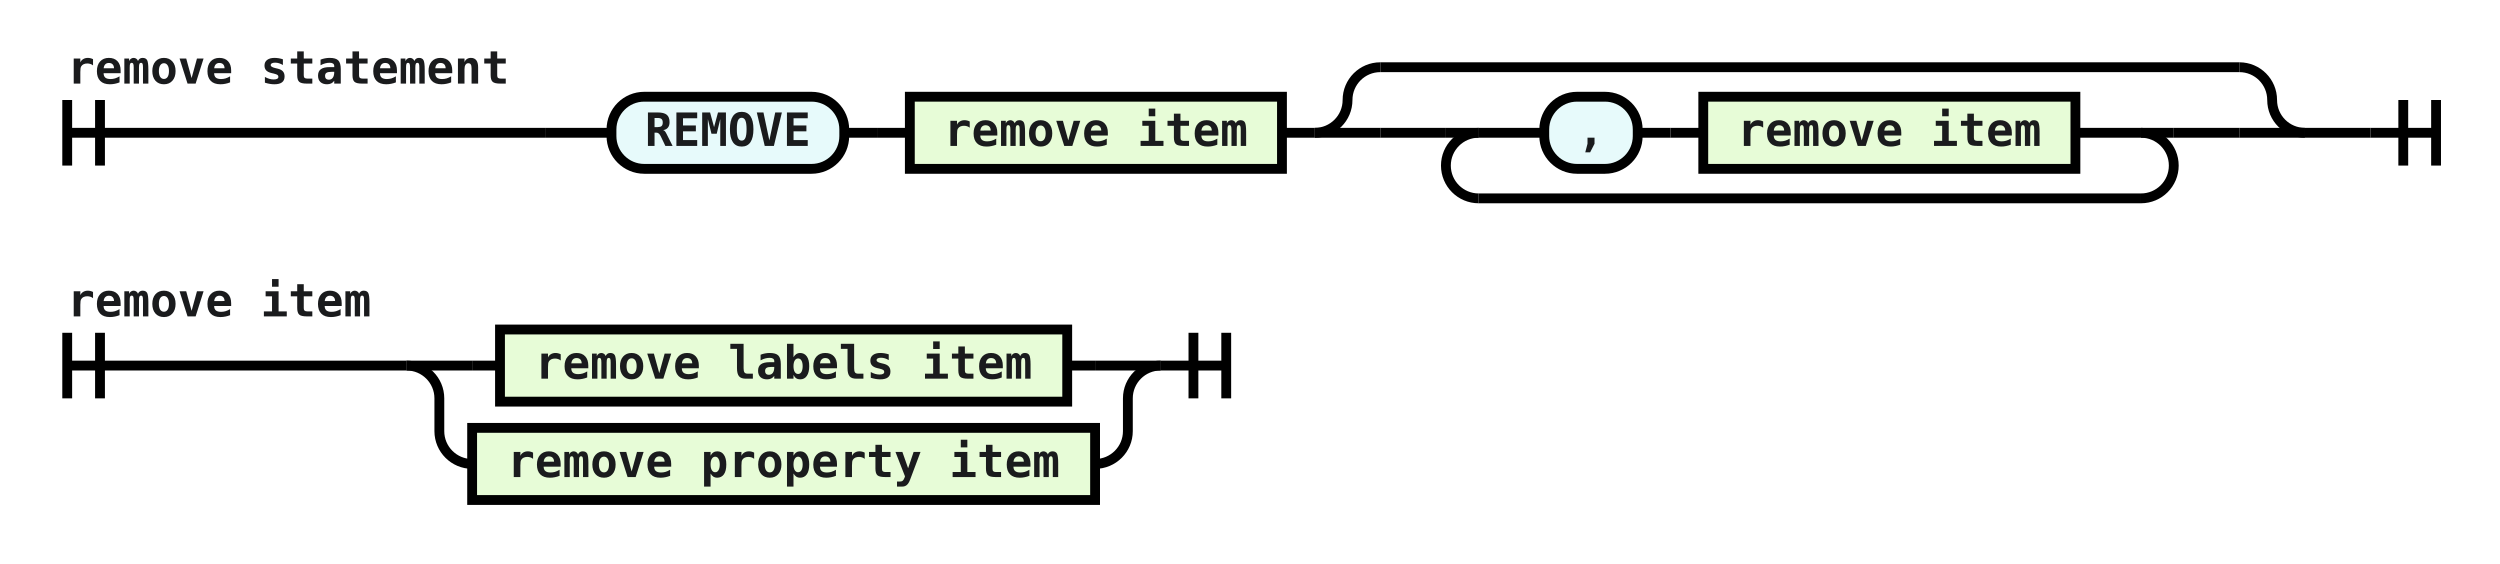
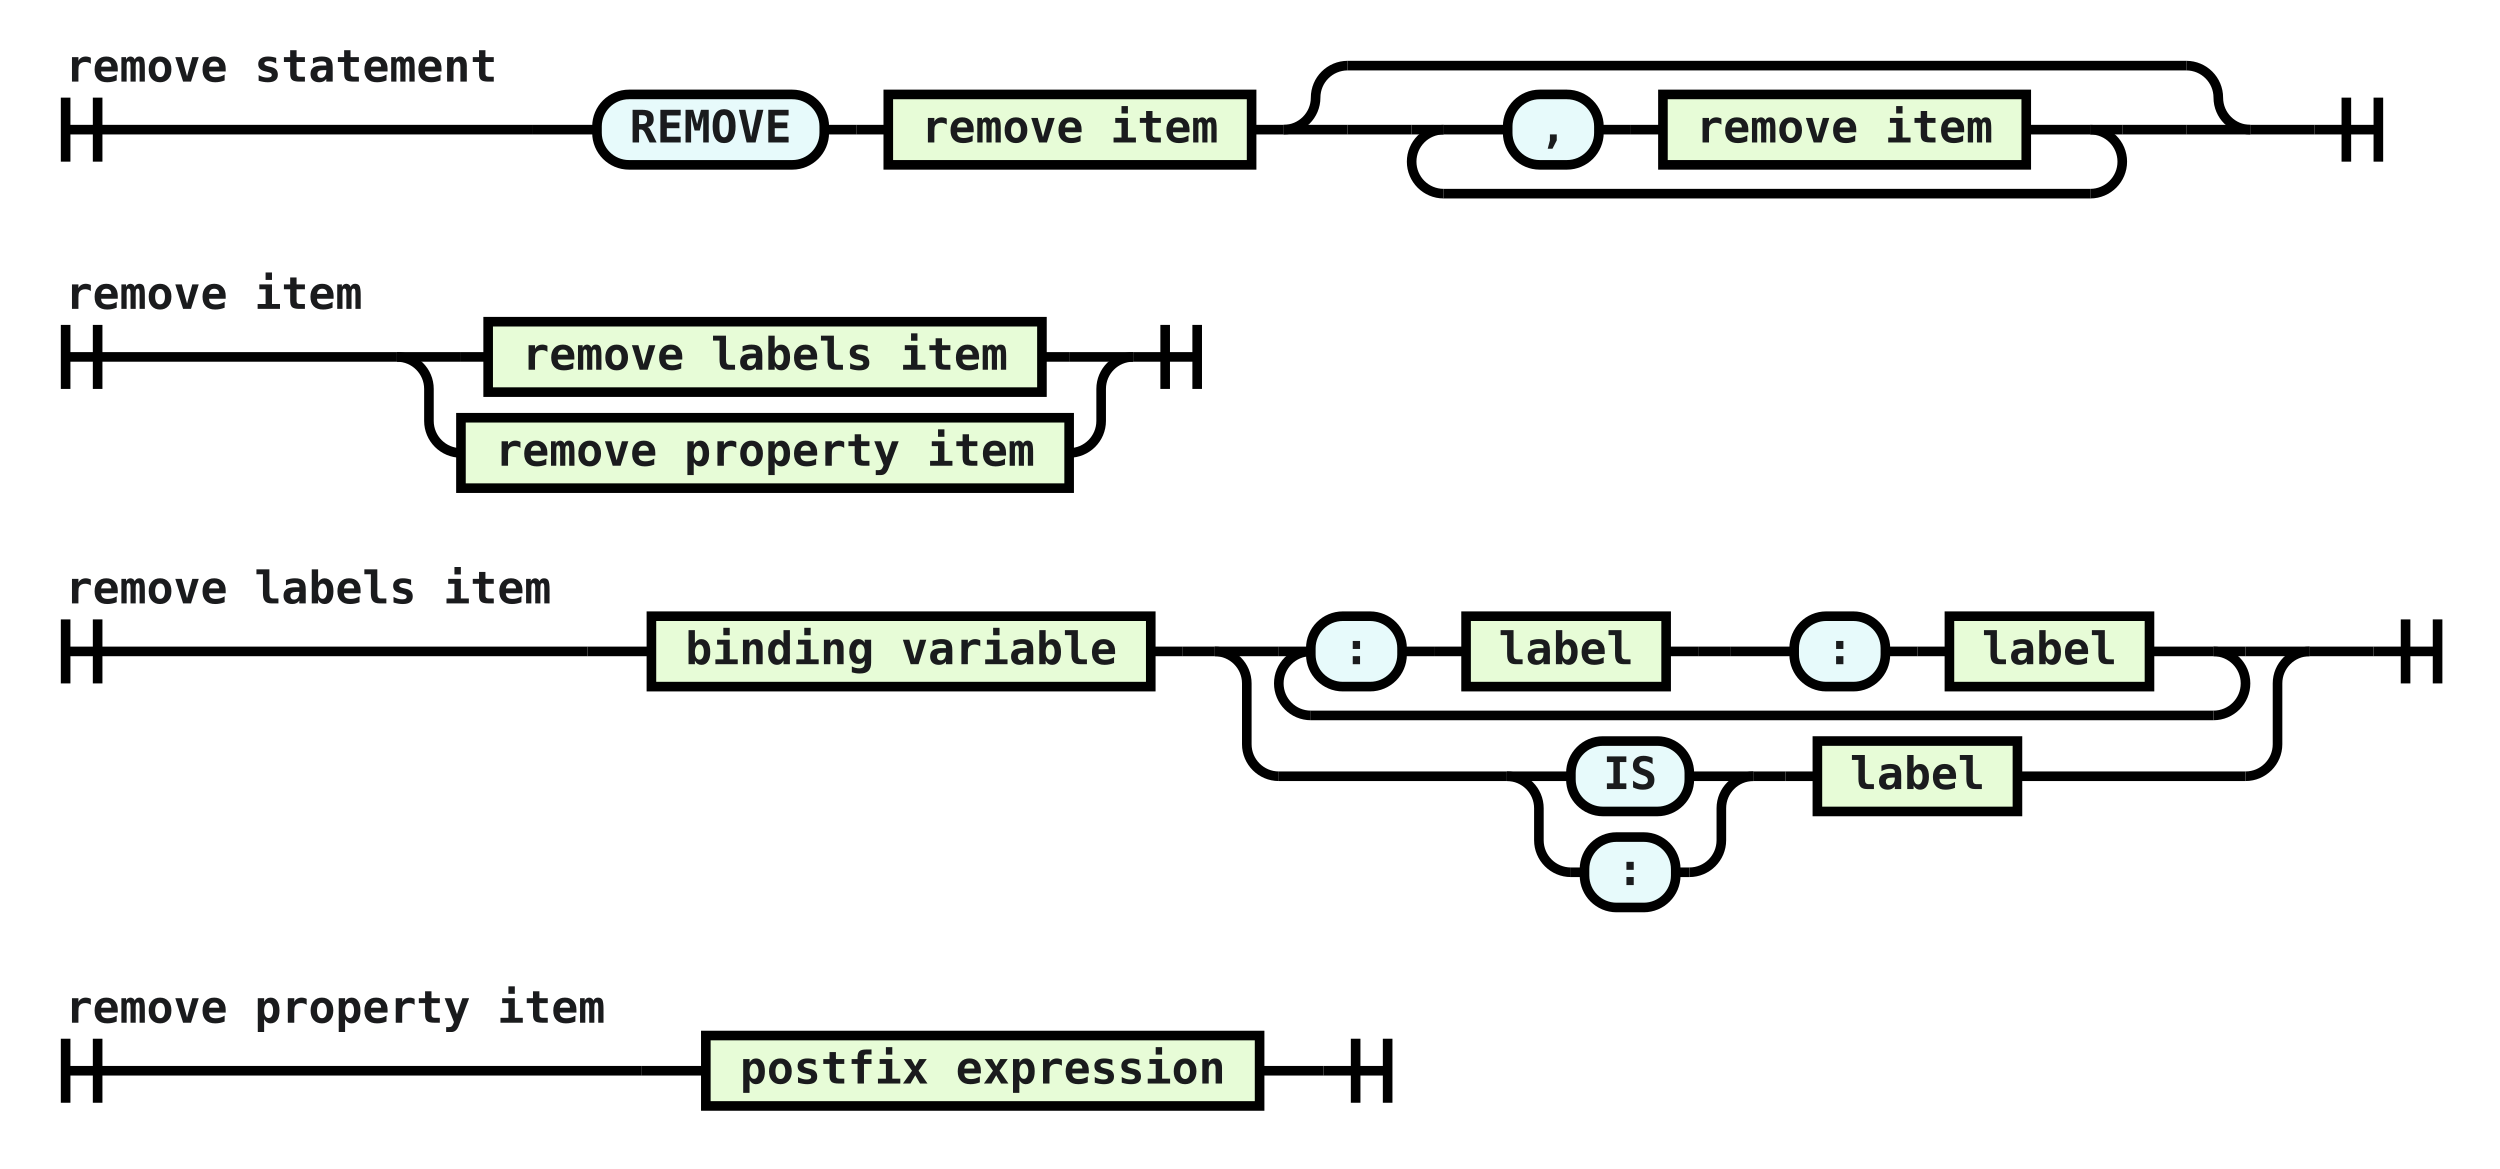
- <svg xmlns="http://www.w3.org/2000/svg" class="railroad-diagram" viewBox="0 0 762.5 172.0" width="762.5" height="172.0">
+ <svg xmlns="http://www.w3.org/2000/svg" class="railroad-diagram" viewBox="0 0 781.0 365.0" width="781.0" height="365.0">
  <g transform="translate(0, 0)">
    <g transform="translate(.5 .5)">
      <g>
        <path d="M20 30v20m10 -20v20m-10 -10h146.0" />
        <text style="text-anchor:start" x="20" y="25">remove statement</text>
      </g>
      <g>
        <path d="M166.0 40h0.0" />
        <path d="M722.5 40h0.0" />
        <path d="M166.0 40h20" />
        <g>
          <path d="M186.0 40h0.0" />
          <path d="M702.5 40h0.0" />
          <g class="terminal ">
            <path d="M186.0 40h0.0" />
            <path d="M257.0 40h0.0" />
            <rect height="22" rx="10" ry="10" width="71" x="186" y="29" />
            <text x="221.5" y="44">REMOVE</text>
          </g>
          <path d="M257.0 40h10" />
          <path d="M267.0 40h10" />
          <g class="non-terminal ">
            <path d="M277.0 40h0.0" />
            <path d="M390.5 40h0.0" />
            <rect height="22" width="113.5" x="277" y="29" />
            <text x="333.75" y="44">remove item</text>
          </g>
          <path d="M390.5 40h10" />
          <g>
            <path d="M400.5 40h0.0" />
            <path d="M702.5 40h0.0" />
            <path d="M400.5 40a10 10 0 0 0 10 -10v0a10 10 0 0 1 10 -10" />
            <g>
              <path d="M420.5 20h262.0" />
            </g>
            <path d="M682.5 20a10 10 0 0 1 10 10v0a10 10 0 0 0 10 10" />
            <path d="M400.5 40h20" />
            <g>
              <path d="M420.5 40h0.0" />
              <path d="M682.5 40h0.0" />
              <path d="M420.5 40h20" />
              <g>
                <path d="M440.5 40h0.0" />
                <path d="M662.5 40h0.0" />
                <g>
                  <path d="M440.5 40h0.0" />
                  <path d="M662.5 40h0.0" />
                  <path d="M440.5 40h10" />
                  <g>
                    <path d="M450.5 40h0.0" />
                    <path d="M652.5 40h0.0" />
                    <g>
                      <path d="M450.5 40h0.0" />
                      <path d="M652.5 40h0.0" />
                      <g>
                        <path d="M450.5 40h0.0" />
                        <path d="M652.5 40h0.0" />
                        <path d="M450.5 40h20" />
                        <g>
                          <path d="M470.5 40h0.0" />
                          <path d="M632.5 40h0.0" />
                          <g class="terminal ">
                            <path d="M470.5 40h0.0" />
                            <path d="M499.0 40h0.0" />
                            <rect height="22" rx="10" ry="10" width="28.5" x="470.5" y="29" />
                            <text x="484.75" y="44">,</text>
                          </g>
                          <path d="M499.0 40h10" />
                          <path d="M509.0 40h10" />
                          <g class="non-terminal ">
                            <path d="M519.0 40h0.0" />
                            <path d="M632.5 40h0.0" />
                            <rect height="22" width="113.5" x="519" y="29" />
                            <text x="575.75" y="44">remove item</text>
                          </g>
                        </g>
                        <path d="M632.5 40h20" />
                      </g>
                    </g>
                  </g>
                  <path d="M652.5 40h10" />
                  <path d="M450.5 40a10 10 0 0 0 -10 10v0a10 10 0 0 0 10 10" />
                  <g>
                    <path d="M450.5 60h202.0" />
                  </g>
                  <path d="M652.5 60a10 10 0 0 0 10 -10v0a10 10 0 0 0 -10 -10" />
                </g>
              </g>
              <path d="M662.5 40h20" />
            </g>
            <path d="M682.5 40h20" />
          </g>
        </g>
        <path d="M702.5 40h20" />
      </g>
      <path d="M 722.5 40 h 20 m -10 -10 v 20 m 10 -20 v 20" />
    </g>
  </g>
  <g transform="translate(0, 80.0)">
    <g transform="translate(.5 .5)">
      <g>
        <path d="M20 21v20m10 -20v20m-10 -10h103.5" />
        <text style="text-anchor:start" x="20" y="16">remove item</text>
      </g>
      <g>
        <path d="M123.5 31h0.0" />
        <path d="M353.5 31h0.0" />
        <path d="M123.5 31h20" />
        <g>
          <path d="M143.5 31h8.5" />
          <path d="M325.0 31h8.5" />
          <g class="non-terminal ">
            <path d="M152.0 31h0.0" />
            <path d="M325.0 31h0.0" />
            <rect height="22" width="173" x="152" y="20" />
            <text x="238.5" y="35">remove labels item</text>
          </g>
        </g>
        <path d="M333.5 31h20" />
        <path d="M123.5 31a10 10 0 0 1 10 10v10a10 10 0 0 0 10 10" />
        <g>
          <path d="M143.5 61h0.0" />
          <path d="M333.5 61h0.0" />
          <g class="non-terminal ">
            <path d="M143.5 61h0.0" />
            <path d="M333.5 61h0.0" />
            <rect height="22" width="190" x="143.5" y="50" />
            <text x="238.5" y="65">remove property item</text>
          </g>
        </g>
        <path d="M333.5 61a10 10 0 0 0 10 -10v-10a10 10 0 0 1 10 -10" />
      </g>
      <path d="M 353.5 31 h 20 m -10 -10 v 20 m 10 -20 v 20" />
    </g>
  </g>
+   <g transform="translate(0, 172.0)">
+     <g transform="translate(.5 .5)">
+       <g>
+         <path d="M20 21v20m10 -20v20m-10 -10h163.0" />
+         <text style="text-anchor:start" x="20" y="16">remove labels item</text>
+       </g>
+       <g>
+         <path d="M183.0 31h0.0" />
+         <path d="M741.0 31h0.0" />
+         <path d="M183.0 31h20" />
+         <g>
+           <path d="M203.0 31h0.0" />
+           <path d="M721.0 31h0.0" />
+           <g class="non-terminal ">
+             <path d="M203.0 31h0.0" />
+             <path d="M359.0 31h0.0" />
+             <rect height="22" width="156" x="203" y="20" />
+             <text x="281" y="35">binding variable</text>
+           </g>
+           <path d="M359.0 31h10" />
+           <path d="M369.0 31h10" />
+           <g>
+             <path d="M379.0 31h0.0" />
+             <path d="M721.0 31h0.0" />
+             <g>
+               <path d="M379.0 31h0.0" />
+               <path d="M721.0 31h0.0" />
+               <path d="M379.0 31h20" />
+               <g>
+                 <path d="M399.0 31h0.0" />
+                 <path d="M701.0 31h0.0" />
+                 <g>
+                   <path d="M399.0 31h0.0" />
+                   <path d="M701.0 31h0.0" />
+                   <path d="M399.0 31h10" />
+                   <g>
+                     <path d="M409.0 31h0.0" />
+                     <path d="M691.0 31h0.0" />
+                     <g class="terminal ">
+                       <path d="M409.0 31h0.0" />
+                       <path d="M437.5 31h0.0" />
+                       <rect height="22" rx="10" ry="10" width="28.5" x="409" y="20" />
+                       <text x="423.25" y="35">:</text>
+                     </g>
+                     <path d="M437.5 31h10" />
+                     <path d="M447.5 31h10" />
+                     <g class="non-terminal ">
+                       <path d="M457.5 31h0.0" />
+                       <path d="M520.0 31h0.0" />
+                       <rect height="22" width="62.5" x="457.5" y="20" />
+                       <text x="488.75" y="35">label</text>
+                     </g>
+                     <path d="M520.0 31h10" />
+                     <path d="M530.0 31h10" />
+                     <g>
+                       <path d="M540.0 31h0.0" />
+                       <path d="M691.0 31h0.0" />
+                       <g>
+                         <path d="M540.0 31h0.0" />
+                         <path d="M691.0 31h0.0" />
+                         <path d="M540.0 31h20" />
+                         <g>
+                           <path d="M560.0 31h0.0" />
+                           <path d="M671.0 31h0.0" />
+                           <g class="terminal ">
+                             <path d="M560.0 31h0.0" />
+                             <path d="M588.5 31h0.0" />
+                             <rect height="22" rx="10" ry="10" width="28.5" x="560" y="20" />
+                             <text x="574.25" y="35">:</text>
+                           </g>
+                           <path d="M588.5 31h10" />
+                           <path d="M598.5 31h10" />
+                           <g class="non-terminal ">
+                             <path d="M608.5 31h0.0" />
+                             <path d="M671.0 31h0.0" />
+                             <rect height="22" width="62.5" x="608.5" y="20" />
+                             <text x="639.75" y="35">label</text>
+                           </g>
+                         </g>
+                         <path d="M671.0 31h20" />
+                       </g>
+                     </g>
+                   </g>
+                   <path d="M691.0 31h10" />
+                   <path d="M409.0 31a10 10 0 0 0 -10 10v0a10 10 0 0 0 10 10" />
+                   <g>
+                     <path d="M409.0 51h282.0" />
+                   </g>
+                   <path d="M691.0 51a10 10 0 0 0 10 -10v0a10 10 0 0 0 -10 -10" />
+                 </g>
+               </g>
+               <path d="M701.0 31h20" />
+               <path d="M379.0 31a10 10 0 0 1 10 10v19a10 10 0 0 0 10 10" />
+               <g>
+                 <path d="M399.0 70h71.25" />
+                 <path d="M629.75 70h71.25" />
+                 <g>
+                   <path d="M470.25 70h0.0" />
+                   <path d="M547.25 70h0.0" />
+                   <g>
+                     <path d="M470.25 70h0.0" />
+                     <path d="M547.25 70h0.0" />
+                     <path d="M470.25 70h20" />
+                     <g>
+                       <path d="M490.25 70h0.0" />
+                       <path d="M527.25 70h0.0" />
+                       <g class="terminal ">
+                         <path d="M490.25 70h0.0" />
+                         <path d="M527.25 70h0.0" />
+                         <rect height="22" rx="10" ry="10" width="37" x="490.25" y="59" />
+                         <text x="508.75" y="74">IS</text>
+                       </g>
+                     </g>
+                     <path d="M527.25 70h20" />
+                     <path d="M470.25 70a10 10 0 0 1 10 10v10a10 10 0 0 0 10 10" />
+                     <g>
+                       <path d="M490.25 100h4.25" />
+                       <path d="M523.0 100h4.25" />
+                       <g class="terminal ">
+                         <path d="M494.5 100h0.0" />
+                         <path d="M523.0 100h0.0" />
+                         <rect height="22" rx="10" ry="10" width="28.5" x="494.5" y="89" />
+                         <text x="508.75" y="104">:</text>
+                       </g>
+                     </g>
+                     <path d="M527.25 100a10 10 0 0 0 10 -10v-10a10 10 0 0 1 10 -10" />
+                   </g>
+                 </g>
+                 <path d="M547.25 70h10" />
+                 <path d="M557.25 70h10" />
+                 <g class="non-terminal ">
+                   <path d="M567.25 70h0.0" />
+                   <path d="M629.75 70h0.0" />
+                   <rect height="22" width="62.5" x="567.25" y="59" />
+                   <text x="598.5" y="74">label</text>
+                 </g>
+               </g>
+               <path d="M701.0 70a10 10 0 0 0 10 -10v-19a10 10 0 0 1 10 -10" />
+             </g>
+           </g>
+         </g>
+         <path d="M721.0 31h20" />
+       </g>
+       <path d="M 741.0 31 h 20 m -10 -10 v 20 m 10 -20 v 20" />
+     </g>
+   </g>
+   <g transform="translate(0, 303.0)">
+     <g transform="translate(.5 .5)">
+       <g>
+         <path d="M20 21v20m10 -20v20m-10 -10h180.0" />
+         <text style="text-anchor:start" x="20" y="16">remove property item</text>
+       </g>
+       <g>
+         <path d="M200.0 31h0.0" />
+         <path d="M413.0 31h0.0" />
+         <path d="M200.0 31h20" />
+         <g>
+           <path d="M220.0 31h0.0" />
+           <path d="M393.0 31h0.0" />
+           <g class="non-terminal ">
+             <path d="M220.0 31h0.0" />
+             <path d="M393.0 31h0.0" />
+             <rect height="22" width="173" x="220" y="20" />
+             <text x="306.5" y="35">postfix expression</text>
+           </g>
+         </g>
+         <path d="M393.0 31h20" />
+       </g>
+       <path d="M 413.0 31 h 20 m -10 -10 v 20 m 10 -20 v 20" />
+     </g>
+   </g>
  <style>
        /*  */
        svg.railroad-diagram {
    // background-color: hsl(30, 20%, 95%);
}

svg.railroad-diagram path {
    stroke-width: 3;
    stroke: black;
    fill: rgba(0, 0, 0, 0);
}

svg.railroad-diagram text {
    font:bold 14px monospace;
    text-anchor: middle;
    fill: rgba(26, 27, 29, 255);
}

svg.railroad-diagram text.label {
    text-anchor: start;
}

svg.railroad-diagram text.comment {
    font:italic 12px monospace;
}

svg.railroad-diagram rect {
    stroke-width: 3;
    stroke: black;
    // fill: hsl(120, 100%, 90%);
    fill: rgba(231, 252, 215, 255);
}

svg.railroad-diagram rect.group-box {
    stroke: gray;
    stroke-dasharray: 10 5;
    fill: none;
}

svg.railroad-diagram .terminal rect {
    fill: rgba(231, 250, 251, 255);
}

        /*  */
    </style>
</svg>
